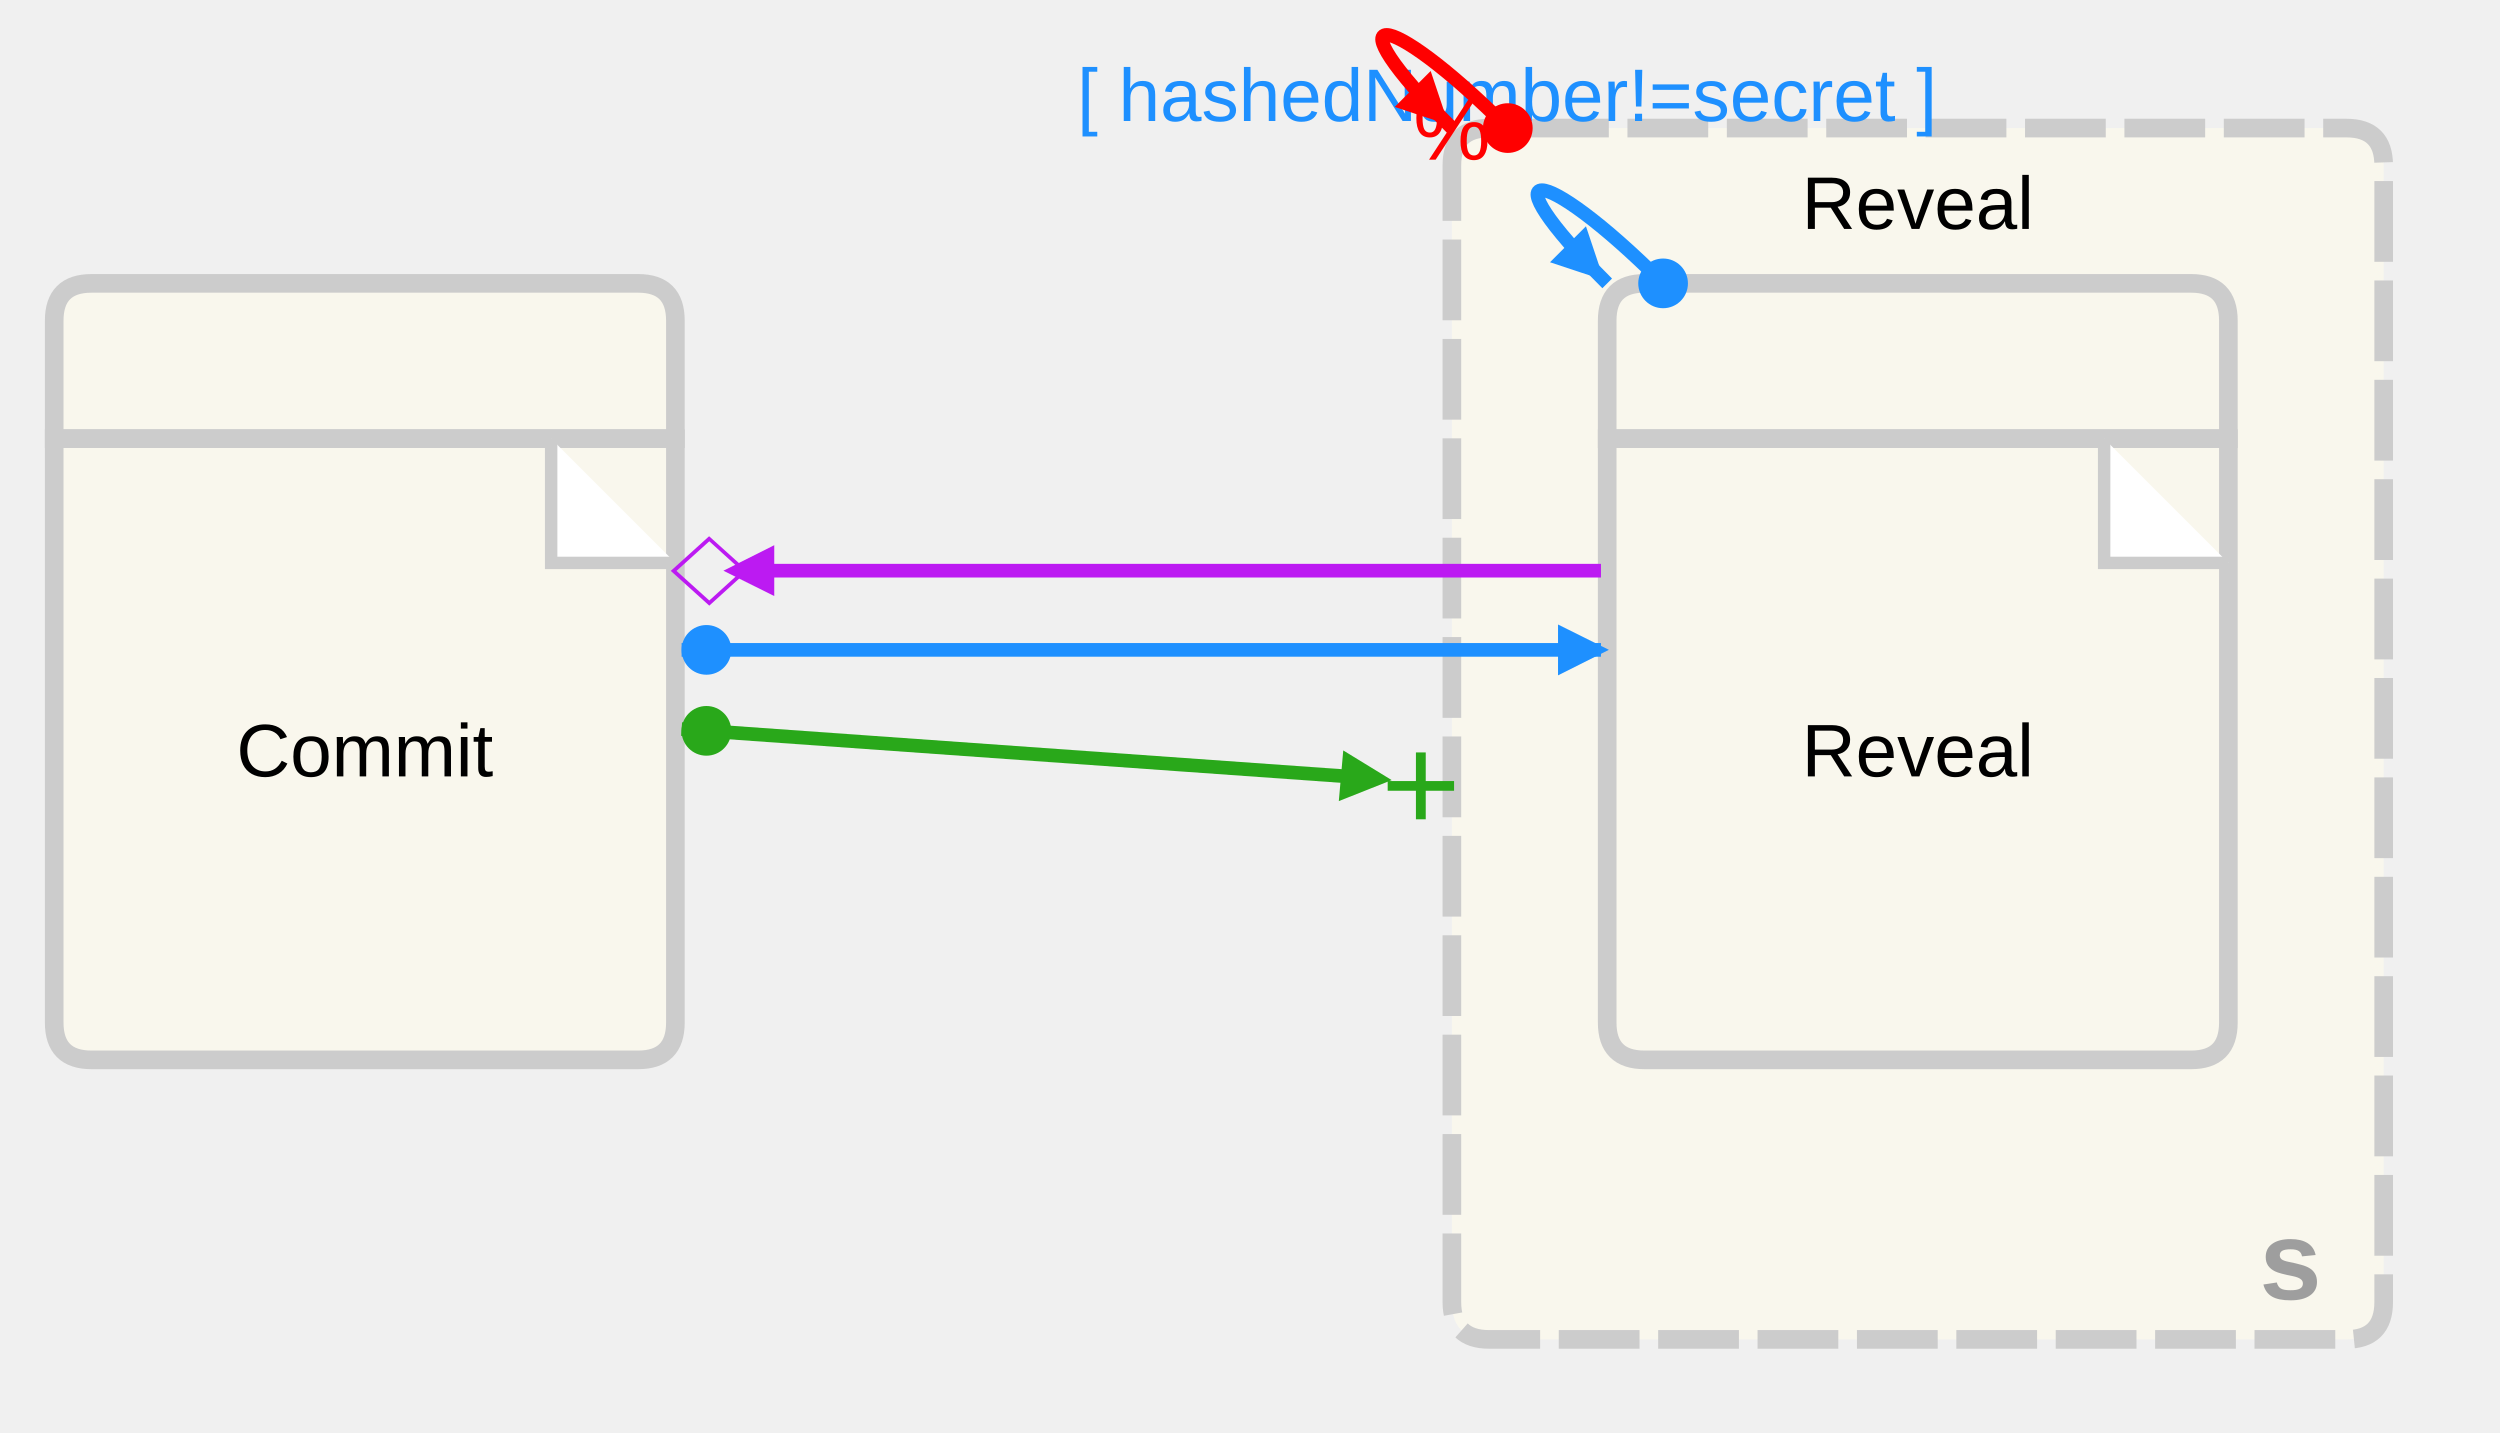
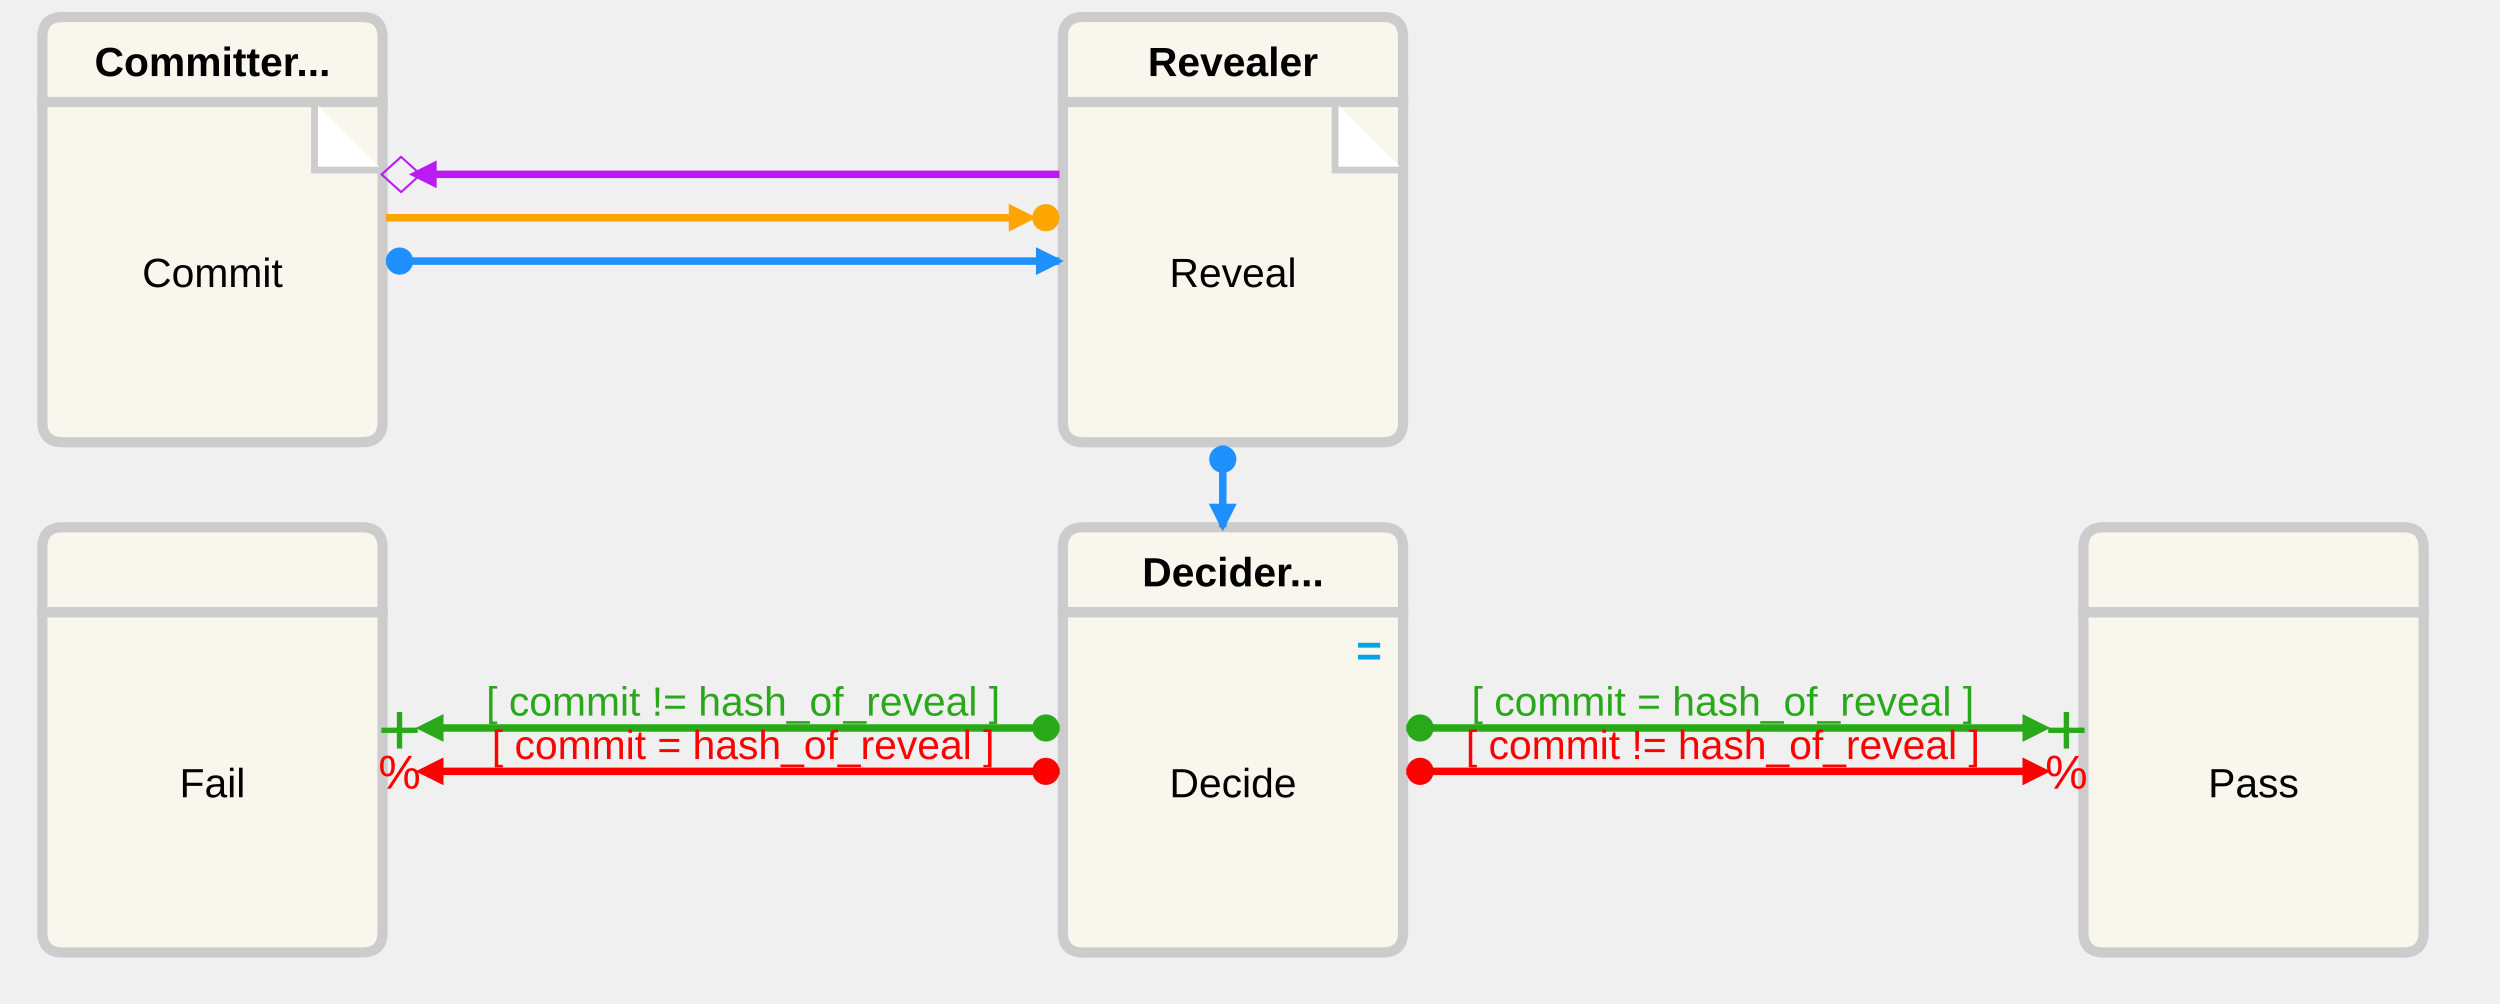
- <svg xmlns="http://www.w3.org/2000/svg" width="385" version="1.1" height="220.618" viewBox="245 54.382 395 230.618">
-   <path transform="matrix(1,0,0,1,475,75)" fill="#f9f7ed" stroke="#cccccc" d="M0,6Q0,0,6,0L144,0Q150,0,150,6L150,189Q150,195,144,195L6,195Q0,195,0,189Z" stroke-width="3" x="475" y="75" stroke-dasharray="13,3" />
-   <text transform="matrix(1,0,0,1,0,0)" style="text-anchor: middle; font: normal normal 200 12px/normal Arial;" x="550" y="86.875" text-anchor="middle" font="10px &quot;Arial&quot;" stroke="#000000" fill="#000000" font-size="12px" font-weight="200" stroke-width="0">
+ <svg xmlns="http://www.w3.org/2000/svg" width="710" version="1.1" height="285" viewBox="145 95 720 295">
+   <path transform="matrix(1,0,0,1,150,100)" fill="#f9f7ed" stroke="#cccccc" d="M0,6Q0,0,6,0L94,0Q100,0,100,6L100,25Q100,25,100,25L0,25Q0,25,0,25Z" stroke-width="3" />
+   <path transform="matrix(1,0,0,1,150,125)" fill="#f9f7ed" stroke="#cccccc" d="M0,0Q0,0,0,0L100,0Q100,0,100,0L100,94Q100,100,94,100L6,100Q0,100,0,94Z" stroke-width="3" />
+   <text transform="matrix(1,0,0,1,0,0)" style="text-anchor: middle; font: normal normal 200 12px/normal Arial;" x="200" y="175" text-anchor="middle" font="10px &quot;Arial&quot;" stroke="#000000" fill="#000000" font-size="12px" font-weight="200" stroke-width="0">
+     <tspan dy="4.362">Commit</tspan>
+   </text>
+   <text transform="matrix(1,0,0,1,0,0)" style="text-anchor: middle; font: normal normal 700 12px/normal Arial;" x="200" y="113" text-anchor="middle" font="10px &quot;Arial&quot;" stroke="#000000" fill="#000000" font-size="12px" font-weight="700" stroke-width="0">
+     <tspan dy="4.362">Committer...</tspan>
+   </text>
+   <path transform="matrix(1,0,0,1,230,125)" fill="#ffffff" stroke="#cccccc" d="M0,0L0,20L20,20" font-size="18" font-weight="bold" stroke-width="2" />
+   <text transform="matrix(1,0,0,1,0,0)" style="text-anchor: middle; font: italic normal normal 12px/normal Arial;" x="200" y="195" text-anchor="middle" font="10px &quot;Arial&quot;" stroke="none" fill="#9E9E9E" font-size="12px" font-weight="normal" font-style="italic" stroke-width="1">
+     <tspan dy="4.362" />
+   </text>
+   <path transform="matrix(1,0,0,1,450,100)" fill="#f9f7ed" stroke="#cccccc" d="M0,6Q0,0,6,0L94,0Q100,0,100,6L100,25Q100,25,100,25L0,25Q0,25,0,25Z" stroke-width="3" />
+   <path transform="matrix(1,0,0,1,450,125)" fill="#f9f7ed" stroke="#cccccc" d="M0,0Q0,0,0,0L100,0Q100,0,100,0L100,94Q100,100,94,100L6,100Q0,100,0,94Z" stroke-width="3" />
+   <text transform="matrix(1,0,0,1,0,0)" style="text-anchor: middle; font: normal normal 200 12px/normal Arial;" x="500" y="175" text-anchor="middle" font="10px &quot;Arial&quot;" stroke="#000000" fill="#000000" font-size="12px" font-weight="200" stroke-width="0">
    <tspan dy="4.362">Reveal</tspan>
  </text>
-   <text transform="matrix(1,0,0,1,0,0)" style="text-anchor: middle; font: normal normal 700 12px/normal Arial;" x="550" y="55" text-anchor="middle" font="10px &quot;Arial&quot;" stroke="#000000" fill="#000000" font-size="12px" font-weight="700" stroke-width="0">
+   <text transform="matrix(1,0,0,1,0,0)" style="text-anchor: middle; font: normal normal 700 12px/normal Arial;" x="500" y="113" text-anchor="middle" font="10px &quot;Arial&quot;" stroke="#000000" fill="#000000" font-size="12px" font-weight="700" stroke-width="0">
+     <tspan dy="4.362">Revealer</tspan>
+   </text>
+   <path transform="matrix(1,0,0,1,530,125)" fill="#ffffff" stroke="#cccccc" d="M0,0L0,20L20,20" font-size="18" font-weight="bold" stroke-width="2" />
+   <text transform="matrix(1,0,0,1,0,0)" style="text-anchor: middle; font: italic normal normal 12px/normal Arial;" x="500" y="195" text-anchor="middle" font="10px &quot;Arial&quot;" stroke="none" fill="#9E9E9E" font-size="12px" font-weight="normal" font-style="italic" stroke-width="1">
    <tspan dy="4.362" />
  </text>
-   <text transform="matrix(1,0,0,1,0,0)" style="text-anchor: middle; font: normal normal bold 18px/normal Arial;" x="610" y="257" text-anchor="middle" font="10px &quot;Arial&quot;" stroke="none" fill="#9E9E9E" font-size="18px" font-weight="bold" stroke-width="1">
-     <tspan dy="6.542">s</tspan>
+   <path transform="matrix(1,0,0,1,450,250)" fill="#f9f7ed" stroke="#cccccc" d="M0,6Q0,0,6,0L94,0Q100,0,100,6L100,25Q100,25,100,25L0,25Q0,25,0,25Z" stroke-width="3" />
+   <path transform="matrix(1,0,0,1,450,275)" fill="#f9f7ed" stroke="#cccccc" d="M0,0Q0,0,0,0L100,0Q100,0,100,0L100,94Q100,100,94,100L6,100Q0,100,0,94Z" stroke-width="3" />
+   <text transform="matrix(1,0,0,1,0,0)" style="text-anchor: middle; font: normal normal 200 12px/normal Arial;" x="500" y="325" text-anchor="middle" font="10px &quot;Arial&quot;" stroke="#000000" fill="#000000" font-size="12px" font-weight="200" stroke-width="0">
+     <tspan dy="4.362">Decide</tspan>
  </text>
-   <text transform="matrix(1,0,0,1,0,0)" style="text-anchor: middle; font: italic normal normal 12px/normal Arial;" x="550" y="239" text-anchor="middle" font="10px &quot;Arial&quot;" stroke="none" fill="#9E9E9E" font-size="12px" font-weight="normal" font-style="italic" stroke-width="1">
+   <text transform="matrix(1,0,0,1,0,0)" style="text-anchor: middle; font: normal normal 700 12px/normal Arial;" x="500" y="263" text-anchor="middle" font="10px &quot;Arial&quot;" stroke="#000000" fill="#000000" font-size="12px" font-weight="700" stroke-width="0">
+     <tspan dy="4.362">Decider...</tspan>
+   </text>
+   <text transform="matrix(1,0,0,1,0,0)" style="text-anchor: middle; font: italic normal normal 12px/normal Arial;" x="500" y="345" text-anchor="middle" font="10px &quot;Arial&quot;" stroke="none" fill="#9E9E9E" font-size="12px" font-weight="normal" font-style="italic" stroke-width="1">
    <tspan dy="4.362" />
  </text>
-   <path transform="matrix(1,0,0,1,250,100)" fill="#f9f7ed" stroke="#cccccc" d="M0,6Q0,0,6,0L94,0Q100,0,100,6L100,25Q100,25,100,25L0,25Q0,25,0,25Z" stroke-width="3" />
-   <path transform="matrix(1,0,0,1,250,125)" fill="#f9f7ed" stroke="#cccccc" d="M0,0Q0,0,0,0L100,0Q100,0,100,0L100,94Q100,100,94,100L6,100Q0,100,0,94Z" stroke-width="3" />
-   <text transform="matrix(1,0,0,1,0,0)" style="text-anchor: middle; font: normal normal 200 12px/normal Arial;" x="300" y="175" text-anchor="middle" font="10px &quot;Arial&quot;" stroke="#000000" fill="#000000" font-size="12px" font-weight="200" stroke-width="0">
-     <tspan dy="4.362">Commit</tspan>
+   <text transform="matrix(1,0,0,1,0,0)" style="text-anchor: middle; font: normal normal bold 13px/normal Arial;" x="540" y="286" text-anchor="middle" font="10px &quot;Arial&quot;" stroke="none" fill="#04a3e8" font-size="13px" font-weight="bold" font-style="normal" stroke-width="1" class="btn">
+     <tspan dy="4.725">=</tspan>
  </text>
-   <text transform="matrix(1,0,0,1,0,0)" style="text-anchor: middle; font: normal normal 700 12px/normal Arial;" x="300" y="113" text-anchor="middle" font="10px &quot;Arial&quot;" stroke="#000000" fill="#000000" font-size="12px" font-weight="700" stroke-width="0">
+   <path transform="matrix(1,0,0,1,750,250)" fill="#f9f7ed" stroke="#cccccc" d="M0,6Q0,0,6,0L94,0Q100,0,100,6L100,25Q100,25,100,25L0,25Q0,25,0,25Z" stroke-width="3" />
+   <path transform="matrix(1,0,0,1,750,275)" fill="#f9f7ed" stroke="#cccccc" d="M0,0Q0,0,0,0L100,0Q100,0,100,0L100,94Q100,100,94,100L6,100Q0,100,0,94Z" stroke-width="3" />
+   <text transform="matrix(1,0,0,1,0,0)" style="text-anchor: middle; font: normal normal 200 12px/normal Arial;" x="800" y="325" text-anchor="middle" font="10px &quot;Arial&quot;" stroke="#000000" fill="#000000" font-size="12px" font-weight="200" stroke-width="0">
+     <tspan dy="4.362">Pass</tspan>
+   </text>
+   <text transform="matrix(1,0,0,1,0,0)" style="text-anchor: middle; font: normal normal 700 12px/normal Arial;" x="800" y="263" text-anchor="middle" font="10px &quot;Arial&quot;" stroke="#000000" fill="#000000" font-size="12px" font-weight="700" stroke-width="0">
    <tspan dy="4.362" />
  </text>
-   <path transform="matrix(1,0,0,1,330,125)" fill="#ffffff" stroke="#cccccc" d="M0,0L0,20L20,20" font-size="18" font-weight="bold" stroke-width="2" />
-   <text transform="matrix(1,0,0,1,0,0)" style="text-anchor: middle; font: italic normal normal 12px/normal Arial;" x="300" y="195" text-anchor="middle" font="10px &quot;Arial&quot;" stroke="none" fill="#9E9E9E" font-size="12px" font-weight="normal" font-style="italic" stroke-width="1">
+   <text transform="matrix(1,0,0,1,0,0)" style="text-anchor: middle; font: italic normal normal 12px/normal Arial;" x="800" y="345" text-anchor="middle" font="10px &quot;Arial&quot;" stroke="none" fill="#9E9E9E" font-size="12px" font-weight="normal" font-style="italic" stroke-width="1">
    <tspan dy="4.362" />
  </text>
-   <path transform="matrix(1,0,0,1,500,100)" fill="#f9f7ed" stroke="#cccccc" d="M0,6Q0,0,6,0L94,0Q100,0,100,6L100,25Q100,25,100,25L0,25Q0,25,0,25Z" stroke-width="3" />
-   <path transform="matrix(1,0,0,1,500,125)" fill="#f9f7ed" stroke="#cccccc" d="M0,0Q0,0,0,0L100,0Q100,0,100,0L100,94Q100,100,94,100L6,100Q0,100,0,94Z" stroke-width="3" />
-   <text transform="matrix(1,0,0,1,0,0)" style="text-anchor: middle; font: normal normal 200 12px/normal Arial;" x="550" y="175" text-anchor="middle" font="10px &quot;Arial&quot;" stroke="#000000" fill="#000000" font-size="12px" font-weight="200" stroke-width="0" class="7b0b0354-3c93-41e4-a309-2bcac6a10d02--child ">
-     <tspan dy="4.362">Reveal</tspan>
+   <path transform="matrix(1,0,0,1,150,250)" fill="#f9f7ed" stroke="#cccccc" d="M0,6Q0,0,6,0L94,0Q100,0,100,6L100,25Q100,25,100,25L0,25Q0,25,0,25Z" stroke-width="3" />
+   <path transform="matrix(1,0,0,1,150,275)" fill="#f9f7ed" stroke="#cccccc" d="M0,0Q0,0,0,0L100,0Q100,0,100,0L100,94Q100,100,94,100L6,100Q0,100,0,94Z" stroke-width="3" />
+   <text transform="matrix(1,0,0,1,0,0)" style="text-anchor: middle; font: normal normal 200 12px/normal Arial;" x="200" y="325" text-anchor="middle" font="10px &quot;Arial&quot;" stroke="#000000" fill="#000000" font-size="12px" font-weight="200" stroke-width="0">
+     <tspan dy="4.362">Fail</tspan>
  </text>
-   <text transform="matrix(1,0,0,1,0,0)" style="text-anchor: middle; font: normal normal 700 12px/normal Arial;" x="550" y="113" text-anchor="middle" font="10px &quot;Arial&quot;" stroke="#000000" fill="#000000" font-size="12px" font-weight="700" stroke-width="0" class="7b0b0354-3c93-41e4-a309-2bcac6a10d02--child ">
+   <text transform="matrix(1,0,0,1,0,0)" style="text-anchor: middle; font: normal normal 700 12px/normal Arial;" x="200" y="263" text-anchor="middle" font="10px &quot;Arial&quot;" stroke="#000000" fill="#000000" font-size="12px" font-weight="700" stroke-width="0">
    <tspan dy="4.362" />
  </text>
-   <path transform="matrix(1,0,0,1,580,125)" fill="#ffffff" stroke="#cccccc" d="M0,0L0,20L20,20" font-size="18" font-weight="bold" stroke-width="2" />
-   <text transform="matrix(1,0,0,1,0,0)" style="text-anchor: middle; font: italic normal normal 12px/normal Arial;" x="550" y="195" text-anchor="middle" font="10px &quot;Arial&quot;" stroke="none" fill="#9E9E9E" font-size="12px" font-weight="normal" font-style="italic" stroke-width="1" class="7b0b0354-3c93-41e4-a309-2bcac6a10d02--child ">
+   <text transform="matrix(1,0,0,1,0,0)" style="text-anchor: middle; font: italic normal normal 12px/normal Arial;" x="200" y="345" text-anchor="middle" font="10px &quot;Arial&quot;" stroke="none" fill="#9E9E9E" font-size="12px" font-weight="normal" font-style="italic" stroke-width="1">
    <tspan dy="4.362" />
  </text>
-   <circle transform="matrix(1,0,0,1,0,0)" cx="509" cy="100" r="4" fill="#1E90FF" stroke="#1E90FF" stroke-width="0" class="arrow eRelation" />
-   <text transform="matrix(0.7071,-0.7071,0.7071,0.7071,77.4933,378.6001)" style="text-anchor: middle; font: normal normal 200 14px/normal Arial;" x="495.757" y="95.757" text-anchor="middle" font="10px &quot;Arial&quot;" stroke="#1E90FF" fill="#1E90FF" stroke-width="0" font-size="14px" font-weight="200" class="arrowHead eRelation">
+   <circle transform="matrix(1,0,0,1,0,0)" cx="445" cy="159" r="4" fill="#FFA500" stroke="#FFA500" stroke-width="0" class="arrow eRelation" />
+   <text transform="matrix(0,-1,1,0,278,596)" style="text-anchor: middle; font: normal normal 200 14px/normal Arial;" x="437" y="159" text-anchor="middle" font="10px &quot;Arial&quot;" stroke="#FFA500" fill="#FFA500" stroke-width="0" font-size="14px" font-weight="200" class="arrowHead eRelation">
    <tspan dy="5.088">▼</tspan>
  </text>
-   <path transform="matrix(1,0,0,1,0,0)" fill="none" stroke="#1E90FF" d="M509,100C489,80,480,80,500,100" arrow-start="none" arrow-end="none" stroke-width="2.2" />
-   <text transform="matrix(1,0,0,1,0,0)" style="text-anchor: middle; font: normal normal 200 12px/normal Arial;" x="483.882" y="69.5" text-anchor="middle" font="10px &quot;Arial&quot;" stroke="none" fill="#1E90FF" font-size="12px" font-weight="200" stroke-width="0" class="eRelation">
-     <tspan dy="4.362">[ hashedNumber!=secret ]</tspan>
-   </text>
-   <text transform="matrix(1,0,0,1,0,0)" style="text-anchor: middle; font: normal normal 200 12px/normal Arial;" x="483.882" y="85.5" text-anchor="middle" font="10px &quot;Arial&quot;" stroke="none" fill="#1E90FF" font-size="12px" font-weight="200" stroke-width="0" class="eRelation">
+   <path transform="matrix(1,0,0,1,0,0)" fill="none" stroke="#FFA500" d="M251,159L437,159" arrow-start="none" arrow-end="none" stroke-width="2.2" />
+   <text transform="matrix(1,0,0,1,0,0)" style="text-anchor: middle; font: normal normal 200 12px/normal Arial;" x="344" y="151" text-anchor="middle" font="10px &quot;Arial&quot;" stroke="none" fill="#FFA500" font-size="12px" font-weight="200" stroke-width="0" class="eRelation">
    <tspan dy="4.362" />
  </text>
-   <circle transform="matrix(1,0,0,1,0,0)" cx="355" cy="159" r="4" fill="#1E90FF" stroke="#1E90FF" stroke-width="0" class="arrow eRelation" />
-   <text transform="matrix(0,-1,1,0,336,654)" style="text-anchor: middle; font: normal normal 200 14px/normal Arial;" x="495" y="159" text-anchor="middle" font="10px &quot;Arial&quot;" stroke="#1E90FF" fill="#1E90FF" stroke-width="0" font-size="14px" font-weight="200" class="arrowHead eRelation">
+   <text transform="matrix(1,0,0,1,0,0)" style="text-anchor: middle; font: normal normal 200 12px/normal Arial;" x="344" y="167" text-anchor="middle" font="10px &quot;Arial&quot;" stroke="none" fill="#FFA500" font-size="12px" font-weight="200" stroke-width="0" class="eRelation">
+     <tspan dy="4.362" />
+   </text>
+   <circle transform="matrix(1,0,0,1,0,0)" cx="497" cy="230" r="4" fill="#1E90FF" stroke="#1E90FF" stroke-width="0" class="arrow eRelation" />
+   <text transform="matrix(1,0,0,1,0,0)" style="text-anchor: middle; font: normal normal 200 14px/normal Arial;" x="497" y="246" text-anchor="middle" font="10px &quot;Arial&quot;" stroke="#1E90FF" fill="#1E90FF" stroke-width="0" font-size="14px" font-weight="200" class="arrowHead eRelation">
    <tspan dy="5.088">▼</tspan>
  </text>
-   <path transform="matrix(1,0,0,1,0,0)" fill="none" stroke="#1E90FF" d="M351,159L499,159" arrow-start="none" arrow-end="none" stroke-width="2.2" />
-   <text transform="matrix(1,0,0,1,0,0)" style="text-anchor: middle; font: normal normal 200 12px/normal Arial;" x="425" y="151" text-anchor="middle" font="10px &quot;Arial&quot;" stroke="none" fill="#1E90FF" font-size="12px" font-weight="200" stroke-width="0" class="eRelation">
+   <path transform="matrix(1,0,0,1,0,0)" fill="none" stroke="#1E90FF" d="M497,226L497,250" arrow-start="none" arrow-end="none" stroke-width="2.2" />
+   <text transform="matrix(1,0,0,1,0,0)" style="text-anchor: middle; font: normal normal 200 12px/normal Arial;" x="497" y="230" text-anchor="middle" font="10px &quot;Arial&quot;" stroke="none" fill="#1E90FF" font-size="12px" font-weight="200" stroke-width="0" class="eRelation">
    <tspan dy="4.362" />
  </text>
-   <text transform="matrix(1,0,0,1,0,0)" style="text-anchor: middle; font: normal normal 200 12px/normal Arial;" x="425" y="167" text-anchor="middle" font="10px &quot;Arial&quot;" stroke="none" fill="#1E90FF" font-size="12px" font-weight="200" stroke-width="0" class="eRelation">
+   <text transform="matrix(1,0,0,1,0,0)" style="text-anchor: middle; font: normal normal 200 12px/normal Arial;" x="497" y="246" text-anchor="middle" font="10px &quot;Arial&quot;" stroke="none" fill="#1E90FF" font-size="12px" font-weight="200" stroke-width="0" class="eRelation">
    <tspan dy="4.362" />
  </text>
-   <circle transform="matrix(1,0,0,1,0,0)" cx="354.99" cy="172.034" r="4" fill="#29A81A" stroke="#29A81A" stroke-width="0" class="arrow eRelation" />
-   <text transform="matrix(1,0,0,1,0,0)" style="text-anchor: middle; font: normal normal normal 22px/normal Arial;" x="470.01" y="180.216" text-anchor="middle" font="10px &quot;Arial&quot;" stroke="#29A81A" fill="#29A81A" stroke-width="0" font-size="22px" class="arrowExtension eRelation">
+   <circle transform="matrix(1,0,0,1,0,0)" cx="255" cy="171.75" r="4" fill="#1E90FF" stroke="#1E90FF" stroke-width="0" class="arrow eRelation" />
+   <text transform="matrix(0,-1,1,0,273.25,616.75)" style="text-anchor: middle; font: normal normal 200 14px/normal Arial;" x="445" y="171.75" text-anchor="middle" font="10px &quot;Arial&quot;" stroke="#1E90FF" fill="#1E90FF" stroke-width="0" font-size="14px" font-weight="200" class="arrowHead eRelation">
+     <tspan dy="5.088">▼</tspan>
+   </text>
+   <path transform="matrix(1,0,0,1,0,0)" fill="none" stroke="#1E90FF" d="M251,171.75L449,171.75" arrow-start="none" arrow-end="none" stroke-width="2.2" />
+   <text transform="matrix(1,0,0,1,0,0)" style="text-anchor: middle; font: normal normal 200 12px/normal Arial;" x="350" y="163.75" text-anchor="middle" font="10px &quot;Arial&quot;" stroke="none" fill="#1E90FF" font-size="12px" font-weight="200" stroke-width="0" class="eRelation">
+     <tspan dy="4.362" />
+   </text>
+   <text transform="matrix(1,0,0,1,0,0)" style="text-anchor: middle; font: normal normal 200 12px/normal Arial;" x="350" y="179.75" text-anchor="middle" font="10px &quot;Arial&quot;" stroke="none" fill="#1E90FF" font-size="12px" font-weight="200" stroke-width="0" class="eRelation">
+     <tspan dy="4.362" />
+   </text>
+   <circle transform="matrix(1,0,0,1,0,0)" cx="555" cy="309" r="4" fill="#29A81A" stroke="#29A81A" stroke-width="0" class="arrow eRelation" />
+   <text transform="matrix(1,0,0,1,0,0)" style="text-anchor: middle; font: normal normal normal 22px/normal Arial;" x="745" y="309" text-anchor="middle" font="10px &quot;Arial&quot;" stroke="#29A81A" fill="#29A81A" stroke-width="0" font-size="22px" class="arrowExtension eRelation">
    <tspan dy="7.996">+</tspan>
  </text>
-   <text transform="matrix(0.0872,-0.9962,0.9962,0.0872,241.1171,622.1462)" style="text-anchor: middle; font: normal normal 200 14px/normal Arial;" x="460.035" y="179.507" text-anchor="middle" font="10px &quot;Arial&quot;" stroke="#29A81A" fill="#29A81A" stroke-width="0" font-size="14px" font-weight="200" class="arrowHead eRelation">
+   <text transform="matrix(0,-1,1,0,426,1044)" style="text-anchor: middle; font: normal normal 200 14px/normal Arial;" x="735" y="309" text-anchor="middle" font="10px &quot;Arial&quot;" stroke="#29A81A" fill="#29A81A" stroke-width="0" font-size="14px" font-weight="200" class="arrowHead eRelation">
    <tspan dy="5.088">▼</tspan>
  </text>
-   <path transform="matrix(1,0,0,1,0,0)" fill="none" stroke="#29A81A" d="M351,171.75L462.03,179.648" arrow-start="none" arrow-end="none" stroke-width="2.2" />
-   <text transform="matrix(1,0,0,1,0,0)" style="text-anchor: middle; font: normal normal 200 12px/normal Arial;" x="406.515" y="167.699" text-anchor="middle" font="10px &quot;Arial&quot;" stroke="none" fill="#29A81A" font-size="12px" font-weight="200" stroke-width="0" class="eRelation">
+   <path transform="matrix(1,0,0,1,0,0)" fill="none" stroke="#29A81A" d="M551,309L737,309" arrow-start="none" arrow-end="none" stroke-width="2.2" />
+   <text transform="matrix(1,0,0,1,0,0)" style="text-anchor: middle; font: normal normal 200 12px/normal Arial;" x="644" y="301" text-anchor="middle" font="10px &quot;Arial&quot;" stroke="none" fill="#29A81A" font-size="12px" font-weight="200" stroke-width="0" class="eRelation">
+     <tspan dy="4.362">[ commit = hash_of_reveal ]</tspan>
+   </text>
+   <text transform="matrix(1,0,0,1,0,0)" style="text-anchor: middle; font: normal normal 200 12px/normal Arial;" x="644" y="317" text-anchor="middle" font="10px &quot;Arial&quot;" stroke="none" fill="#29A81A" font-size="12px" font-weight="200" stroke-width="0" class="eRelation">
    <tspan dy="4.362" />
  </text>
-   <text transform="matrix(1,0,0,1,0,0)" style="text-anchor: middle; font: normal normal 200 12px/normal Arial;" x="406.515" y="183.699" text-anchor="middle" font="10px &quot;Arial&quot;" stroke="none" fill="#29A81A" font-size="12px" font-weight="200" stroke-width="0" class="eRelation">
+   <circle transform="matrix(1,0,0,1,0,0)" cx="445" cy="309" r="4" fill="#29A81A" stroke="#29A81A" stroke-width="0" class="arrow eRelation" />
+   <text transform="matrix(1,0,0,1,0,0)" style="text-anchor: middle; font: normal normal normal 22px/normal Arial;" x="255" y="309" text-anchor="middle" font="10px &quot;Arial&quot;" stroke="#29A81A" fill="#29A81A" stroke-width="0" font-size="22px" class="arrowExtension eRelation">
+     <tspan dy="7.996">+</tspan>
+   </text>
+   <text transform="matrix(0,1,-1,0,574,44)" style="text-anchor: middle; font: normal normal 200 14px/normal Arial;" x="265" y="309" text-anchor="middle" font="10px &quot;Arial&quot;" stroke="#29A81A" fill="#29A81A" stroke-width="0" font-size="14px" font-weight="200" class="arrowHead eRelation">
+     <tspan dy="5.088">▼</tspan>
+   </text>
+   <path transform="matrix(1,0,0,1,0,0)" fill="none" stroke="#29A81A" d="M449,309L263,309" arrow-start="none" arrow-end="none" stroke-width="2.2" />
+   <text transform="matrix(1,0,0,1,0,0)" style="text-anchor: middle; font: normal normal 200 12px/normal Arial;" x="356" y="301" text-anchor="middle" font="10px &quot;Arial&quot;" stroke="none" fill="#29A81A" font-size="12px" font-weight="200" stroke-width="0" class="eRelation">
+     <tspan dy="4.362">[ commit != hash_of_reveal ]</tspan>
+   </text>
+   <text transform="matrix(1,0,0,1,0,0)" style="text-anchor: middle; font: normal normal 200 12px/normal Arial;" x="356" y="317" text-anchor="middle" font="10px &quot;Arial&quot;" stroke="none" fill="#29A81A" font-size="12px" font-weight="200" stroke-width="0" class="eRelation">
    <tspan dy="4.362" />
  </text>
-   <circle transform="matrix(1,0,0,1,0,0)" cx="484" cy="75" r="4" fill="red" stroke="red" stroke-width="0" class="arrow eRelation" />
-   <text transform="matrix(1,0,0,1,0,0)" style="text-anchor: middle; font: normal normal 200 14px/normal Arial;" x="475" y="75" text-anchor="middle" font="10px &quot;Arial&quot;" stroke="red" fill="red" stroke-width="0" font-size="14px" font-weight="200" class="arrowExtension eRelation">
+   <circle transform="matrix(1,0,0,1,0,0)" cx="555" cy="321.75" r="4" fill="red" stroke="red" stroke-width="0" class="arrow eRelation" />
+   <text transform="matrix(1,0,0,1,0,0)" style="text-anchor: middle; font: normal normal 200 14px/normal Arial;" x="745" y="321.75" text-anchor="middle" font="10px &quot;Arial&quot;" stroke="red" fill="red" stroke-width="0" font-size="14px" font-weight="200" class="arrowExtension eRelation">
    <tspan dy="5.088">%</tspan>
  </text>
-   <text transform="matrix(0.7071,-0.7071,0.7071,0.7071,87.8486,353.6001)" style="text-anchor: middle; font: normal normal 200 14px/normal Arial;" x="470.757" y="70.757" text-anchor="middle" font="10px &quot;Arial&quot;" stroke="red" fill="red" stroke-width="0" font-size="14px" font-weight="200" class="arrowHead eRelation">
+   <text transform="matrix(0,-1,1,0,413.25,1056.75)" style="text-anchor: middle; font: normal normal 200 14px/normal Arial;" x="735" y="321.75" text-anchor="middle" font="10px &quot;Arial&quot;" stroke="red" fill="red" stroke-width="0" font-size="14px" font-weight="200" class="arrowHead eRelation">
    <tspan dy="5.088">▼</tspan>
  </text>
-   <path transform="matrix(1,0,0,1,0,0)" fill="none" stroke="red" d="M484,75C464,55,455,55,475,75" arrow-start="none" arrow-end="none" stroke-width="2.2" />
-   <text transform="matrix(1,0,0,1,0,0)" style="text-anchor: middle; font: normal normal 200 12px/normal Arial;" x="458.882" y="44.5" text-anchor="middle" font="10px &quot;Arial&quot;" stroke="none" fill="red" font-size="12px" font-weight="200" stroke-width="0" class="eRelation">
+   <path transform="matrix(1,0,0,1,0,0)" fill="none" stroke="red" d="M551,321.75L737,321.75" arrow-start="none" arrow-end="none" stroke-width="2.2" />
+   <text transform="matrix(1,0,0,1,0,0)" style="text-anchor: middle; font: normal normal 200 12px/normal Arial;" x="644" y="313.75" text-anchor="middle" font="10px &quot;Arial&quot;" stroke="none" fill="red" font-size="12px" font-weight="200" stroke-width="0" class="eRelation">
+     <tspan dy="4.362">[ commit != hash_of_reveal ]</tspan>
+   </text>
+   <text transform="matrix(1,0,0,1,0,0)" style="text-anchor: middle; font: normal normal 200 12px/normal Arial;" x="644" y="329.75" text-anchor="middle" font="10px &quot;Arial&quot;" stroke="none" fill="red" font-size="12px" font-weight="200" stroke-width="0" class="eRelation">
    <tspan dy="4.362" />
  </text>
-   <text transform="matrix(1,0,0,1,0,0)" style="text-anchor: middle; font: normal normal 200 12px/normal Arial;" x="458.882" y="60.5" text-anchor="middle" font="10px &quot;Arial&quot;" stroke="none" fill="red" font-size="12px" font-weight="200" stroke-width="0" class="eRelation">
+   <circle transform="matrix(1,0,0,1,0,0)" cx="445" cy="321.75" r="4" fill="red" stroke="red" stroke-width="0" class="arrow eRelation" />
+   <text transform="matrix(1,0,0,1,0,0)" style="text-anchor: middle; font: normal normal 200 14px/normal Arial;" x="255" y="321.75" text-anchor="middle" font="10px &quot;Arial&quot;" stroke="red" fill="red" stroke-width="0" font-size="14px" font-weight="200" class="arrowExtension eRelation">
+     <tspan dy="5.088">%</tspan>
+   </text>
+   <text transform="matrix(0,1,-1,0,586.75,56.75)" style="text-anchor: middle; font: normal normal 200 14px/normal Arial;" x="265" y="321.75" text-anchor="middle" font="10px &quot;Arial&quot;" stroke="red" fill="red" stroke-width="0" font-size="14px" font-weight="200" class="arrowHead eRelation">
+     <tspan dy="5.088">▼</tspan>
+   </text>
+   <path transform="matrix(1,0,0,1,0,0)" fill="none" stroke="red" d="M449,321.75L263,321.75" arrow-start="none" arrow-end="none" stroke-width="2.2" />
+   <text transform="matrix(1,0,0,1,0,0)" style="text-anchor: middle; font: normal normal 200 12px/normal Arial;" x="356" y="313.75" text-anchor="middle" font="10px &quot;Arial&quot;" stroke="none" fill="red" font-size="12px" font-weight="200" stroke-width="0" class="eRelation">
+     <tspan dy="4.362">[ commit = hash_of_reveal ]</tspan>
+   </text>
+   <text transform="matrix(1,0,0,1,0,0)" style="text-anchor: middle; font: normal normal 200 12px/normal Arial;" x="356" y="329.75" text-anchor="middle" font="10px &quot;Arial&quot;" stroke="none" fill="red" font-size="12px" font-weight="200" stroke-width="0" class="eRelation">
    <tspan dy="4.362" />
  </text>
-   <text transform="matrix(0,1,-1,0,502.25,-209.75)" style="text-anchor: middle; font: normal normal 200 18px/normal Arial;" x="356" y="146.25" text-anchor="middle" font="10px &quot;Arial&quot;" stroke="#BC1AF2" fill="#BC1AF2" stroke-width="0" font-size="18px" font-weight="200" class="arrow eRelation">
+   <text transform="matrix(0,1,-1,0,402.25,-109.75)" style="text-anchor: middle; font: normal normal 200 18px/normal Arial;" x="256" y="146.25" text-anchor="middle" font="10px &quot;Arial&quot;" stroke="#BC1AF2" fill="#BC1AF2" stroke-width="0" font-size="18px" font-weight="200" class="arrow eRelation">
    <tspan dy="6.542">◇</tspan>
  </text>
-   <text transform="matrix(0,1,-1,0,509.25,-216.75)" style="text-anchor: middle; font: normal normal 200 14px/normal Arial;" x="363" y="146.25" text-anchor="middle" font="10px &quot;Arial&quot;" stroke="#BC1AF2" fill="#BC1AF2" stroke-width="0" font-size="14px" font-weight="200" class="arrowHead eRelation">
+   <text transform="matrix(0,1,-1,0,409.25,-116.75)" style="text-anchor: middle; font: normal normal 200 14px/normal Arial;" x="263" y="146.25" text-anchor="middle" font="10px &quot;Arial&quot;" stroke="#BC1AF2" fill="#BC1AF2" stroke-width="0" font-size="14px" font-weight="200" class="arrowHead eRelation">
    <tspan dy="5.088">▼</tspan>
  </text>
-   <path transform="matrix(1,0,0,1,0,0)" fill="none" stroke="#BC1AF2" d="M499,146.25L363,146.25" arrow-start="none" arrow-end="none" stroke-width="2.2" />
-   <text transform="matrix(1,0,0,1,0,0)" style="text-anchor: middle; font: normal normal 200 12px/normal Arial;" x="431" y="138.25" text-anchor="middle" font="10px &quot;Arial&quot;" stroke="none" fill="#BC1AF2" font-size="12px" font-weight="200" stroke-width="0" class="eRelation">
+   <path transform="matrix(1,0,0,1,0,0)" fill="none" stroke="#BC1AF2" d="M449,146.25L263,146.25" arrow-start="none" arrow-end="none" stroke-width="2.2" />
+   <text transform="matrix(1,0,0,1,0,0)" style="text-anchor: middle; font: normal normal 200 12px/normal Arial;" x="356" y="138.25" text-anchor="middle" font="10px &quot;Arial&quot;" stroke="none" fill="#BC1AF2" font-size="12px" font-weight="200" stroke-width="0" class="eRelation">
    <tspan dy="4.362" />
  </text>
-   <text transform="matrix(1,0,0,1,0,0)" style="text-anchor: middle; font: normal normal 200 12px/normal Arial;" x="431" y="154.25" text-anchor="middle" font="10px &quot;Arial&quot;" stroke="none" fill="#BC1AF2" font-size="12px" font-weight="200" stroke-width="0" class="eRelation">
+   <text transform="matrix(1,0,0,1,0,0)" style="text-anchor: middle; font: normal normal 200 12px/normal Arial;" x="356" y="154.25" text-anchor="middle" font="10px &quot;Arial&quot;" stroke="none" fill="#BC1AF2" font-size="12px" font-weight="200" stroke-width="0" class="eRelation">
    <tspan dy="4.362" />
  </text>
</svg>
